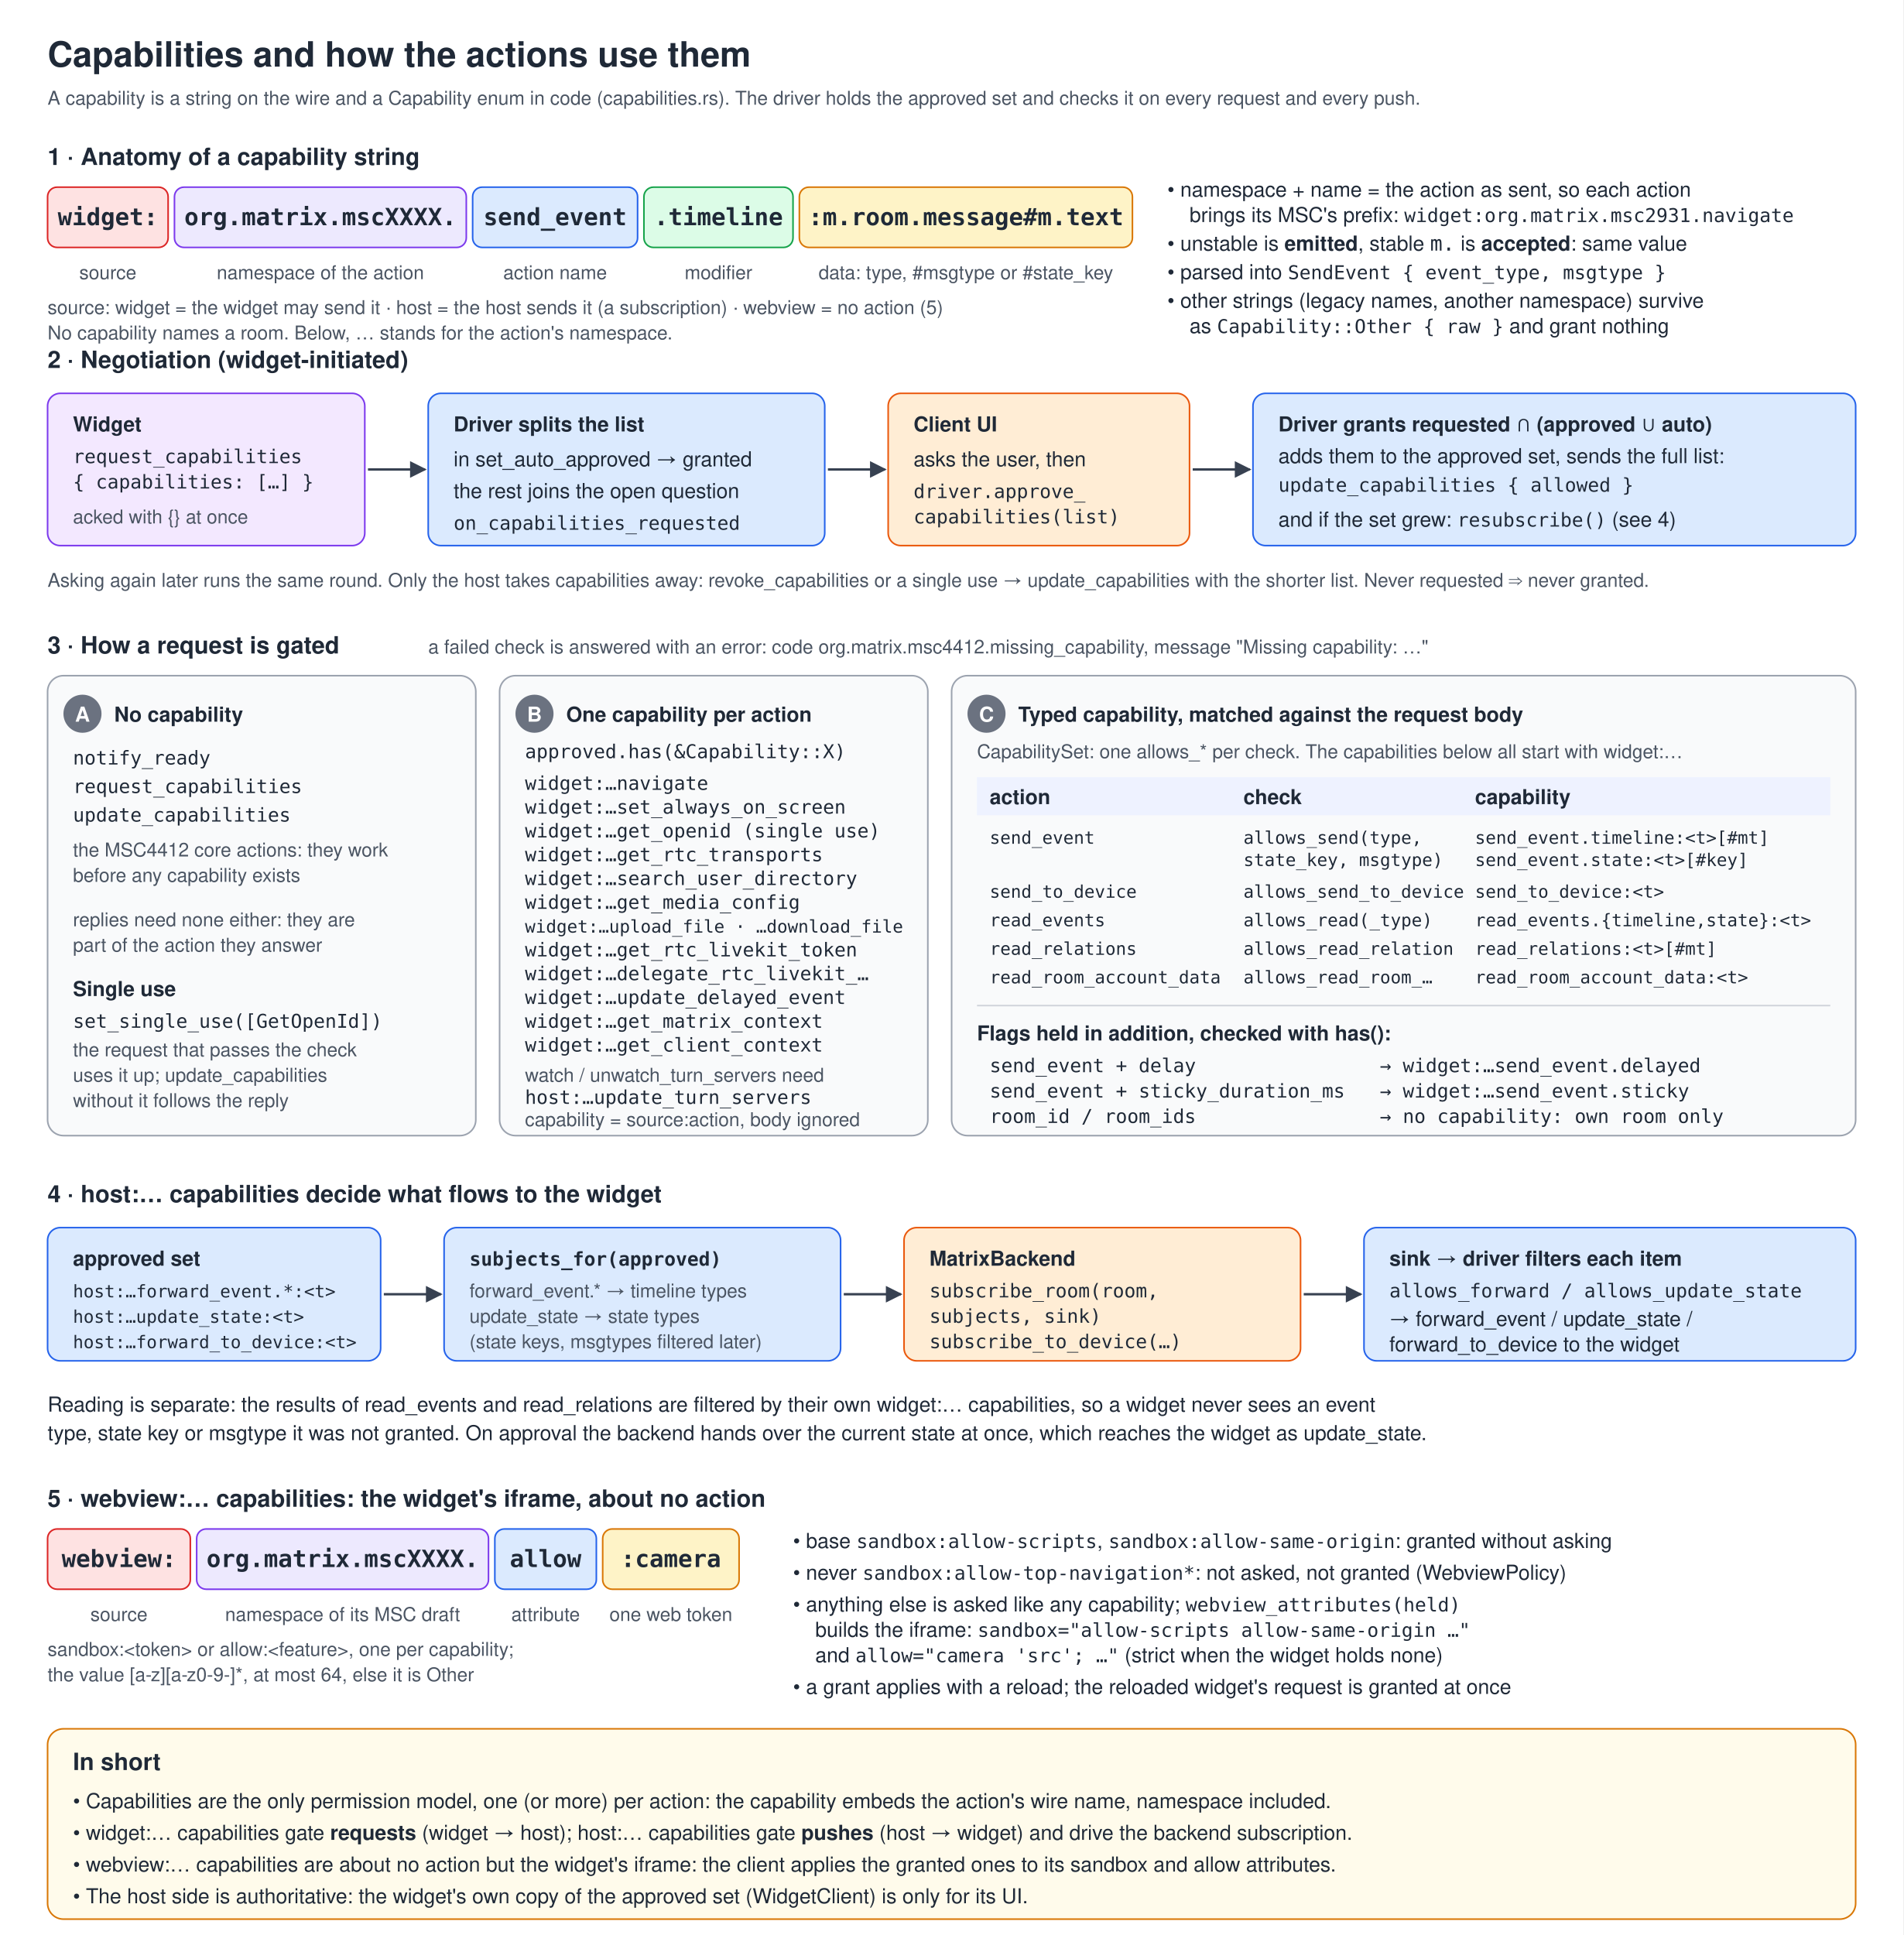
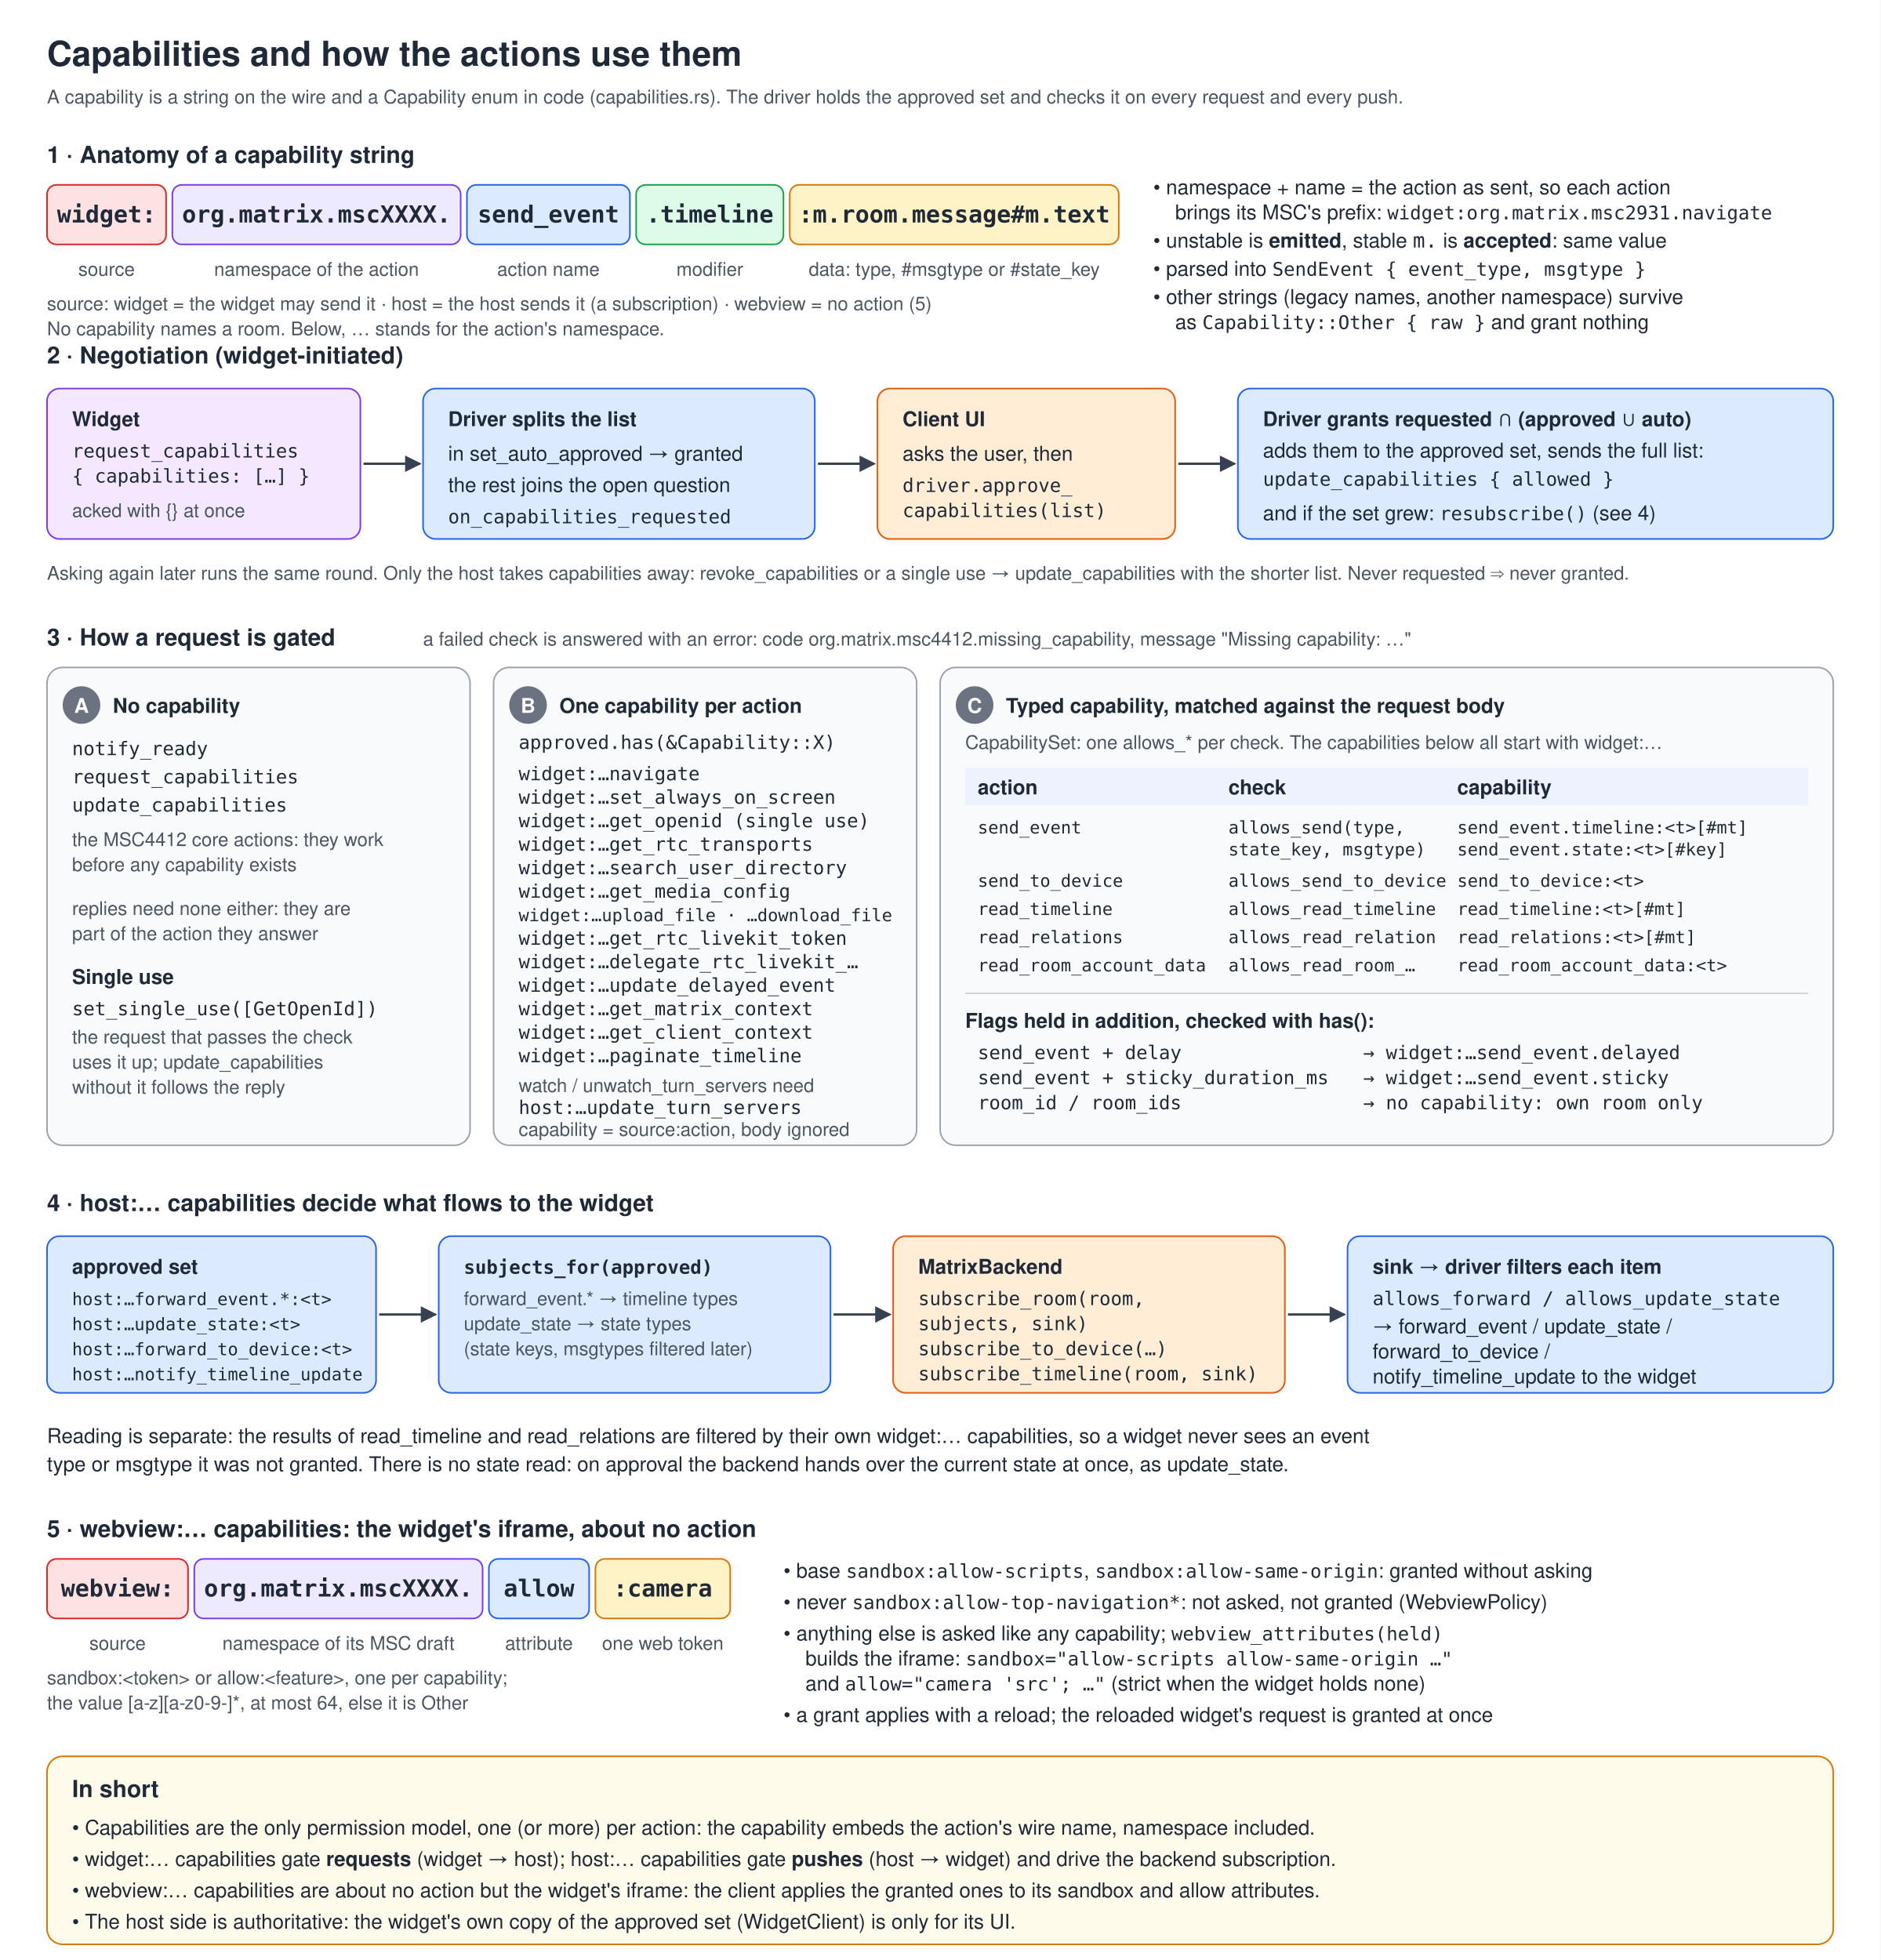
- <svg xmlns="http://www.w3.org/2000/svg" viewBox="0 0 1200 1220" width="1200" height="1220" font-family="-apple-system, 'Segoe UI', Helvetica, Arial, sans-serif">
+ <svg xmlns="http://www.w3.org/2000/svg" viewBox="0 0 1200 1251" width="1200" height="1251" font-family="-apple-system, 'Segoe UI', Helvetica, Arial, sans-serif">
  <style>
    text { fill: #1f2937; white-space: pre; }
    .h1 { font-size: 22px; font-weight: 700; }
    .h2 { font-size: 15px; font-weight: 700; }
    .b { font-size: 13px; }
    .bb { font-size: 13px; font-weight: 700; }
    .s { font-size: 12px; fill: #4b5563; }
    .m { font-family: ui-monospace, SFMono-Regular, Menlo, monospace; font-size: 12px; }
    .big { font-family: ui-monospace, SFMono-Regular, Menlo, monospace; font-size: 17px; font-weight: 700; }
    .num { font-size: 13px; font-weight: 700; fill: #ffffff; }
  </style>
  <defs>
    <marker id="arr" viewBox="0 0 10 10" refX="9" refY="5" markerWidth="7" markerHeight="7" orient="auto">
      <path d="M0,0 L10,5 L0,10 z" fill="#374151" />
    </marker>
  </defs>
-   <rect width="1200" height="1220" fill="#ffffff" />
+   <rect width="1200" height="1251" fill="#ffffff" />
  <text x="30" y="42" class="h1">Capabilities and how the actions use them</text>
  <text x="30" y="66" class="s">A capability is a string on the wire and a Capability enum in code (capabilities.rs). The driver holds the approved set and checks it on every request and every push.</text>
  <text x="30" y="104" class="h2">1 · Anatomy of a capability string</text>
  <rect x="30" y="118" width="76" height="38" rx="6" fill="#fee2e2" stroke="#dc2626" />
  <text x="68" y="142" class="big" style="font-size:15px" text-anchor="middle">widget:</text>
  <rect x="110" y="118" width="184" height="38" rx="6" fill="#ede9fe" stroke="#7c3aed" />
  <text x="202" y="142" class="big" style="font-size:15px" text-anchor="middle">org.matrix.mscXXXX.</text>
  <rect x="298" y="118" width="104" height="38" rx="6" fill="#dbeafe" stroke="#2563eb" />
  <text x="350" y="142" class="big" style="font-size:15px" text-anchor="middle">send_event</text>
  <rect x="406" y="118" width="94" height="38" rx="6" fill="#dcfce7" stroke="#16a34a" />
  <text x="453" y="142" class="big" style="font-size:15px" text-anchor="middle">.timeline</text>
  <rect x="504" y="118" width="210" height="38" rx="6" fill="#fef3c7" stroke="#d97706" />
  <text x="609" y="142" class="big" style="font-size:15px" text-anchor="middle">:m.room.message#m.text</text>
  <text x="68" y="176" class="s" text-anchor="middle">source</text>
  <text x="202" y="176" class="s" text-anchor="middle">namespace of the action</text>
  <text x="350" y="176" class="s" text-anchor="middle">action name</text>
  <text x="453" y="176" class="s" text-anchor="middle">modifier</text>
  <text x="609" y="176" class="s" text-anchor="middle">data: type, #msgtype or #state_key</text>
  <text x="30" y="198" class="s">source: widget = the widget may send it · host = the host sends it (a subscription) · webview = no action (5)</text>
  <text x="30" y="214" class="s">No capability names a room. Below, … stands for the action's namespace.</text>
  <text x="736" y="124" class="b">• namespace + name = the action as sent, so each action</text>
  <text x="750" y="140" class="b">brings its MSC's prefix: <tspan font-family="ui-monospace, Menlo, monospace" font-size="12">widget:org.matrix.msc2931.navigate</tspan>
  </text>
  <text x="736" y="158" class="b">• unstable is <tspan font-weight="700">emitted</tspan>, stable <tspan font-family="ui-monospace, Menlo, monospace">m.</tspan> is <tspan font-weight="700">accepted</tspan>: same value</text>
  <text x="736" y="176" class="b">• parsed into <tspan font-family="ui-monospace, SFMono-Regular, Menlo, monospace" font-size="12">SendEvent { event_type, msgtype }</tspan>
  </text>
  <text x="736" y="194" class="b">• other strings (legacy names, another namespace) survive</text>
  <text x="750" y="210" class="b">as <tspan font-family="ui-monospace, SFMono-Regular, Menlo, monospace" font-size="12">Capability::Other { raw }</tspan> and grant nothing</text>
  <text x="30" y="232" class="h2">2 · Negotiation (widget-initiated)</text>
  <rect x="30" y="248" width="200" height="96" rx="8" fill="#f3e8ff" stroke="#7c3aed" />
  <text x="46" y="272" class="bb">Widget</text>
  <text x="46" y="292" class="m">request_capabilities</text>
  <text x="46" y="308" class="m">{ capabilities: […] }</text>
  <text x="46" y="330" class="s">acked with {} at once</text>
  <line x1="232" y1="296" x2="268" y2="296" stroke="#374151" stroke-width="1.5" marker-end="url(#arr)" />
  <rect x="270" y="248" width="250" height="96" rx="8" fill="#dbeafe" stroke="#2563eb" />
  <text x="286" y="272" class="bb">Driver splits the list</text>
  <text x="286" y="294" class="b">in set_auto_approved → granted</text>
  <text x="286" y="314" class="b">the rest joins the open question</text>
  <text x="286" y="334" class="m">on_capabilities_requested</text>
  <line x1="522" y1="296" x2="558" y2="296" stroke="#374151" stroke-width="1.5" marker-end="url(#arr)" />
  <rect x="560" y="248" width="190" height="96" rx="8" fill="#ffedd5" stroke="#ea580c" />
  <text x="576" y="272" class="bb">Client UI</text>
  <text x="576" y="294" class="b">asks the user, then</text>
  <text x="576" y="314" class="m">driver.approve_</text>
  <text x="576" y="330" class="m">  capabilities(list)</text>
  <line x1="752" y1="296" x2="788" y2="296" stroke="#374151" stroke-width="1.5" marker-end="url(#arr)" />
  <rect x="790" y="248" width="380" height="96" rx="8" fill="#dbeafe" stroke="#2563eb" />
  <text x="806" y="272" class="bb">Driver grants requested ∩ (approved ∪ auto)</text>
  <text x="806" y="292" class="b">adds them to the approved set, sends the full list:</text>
  <text x="806" y="310" class="m">update_capabilities { allowed }</text>
  <text x="806" y="332" class="b">and if the set grew: <tspan font-family="ui-monospace, Menlo, monospace" font-size="12">resubscribe()</tspan> (see 4)</text>
  <text x="30" y="370" class="s">Asking again later runs the same round. Only the host takes capabilities away: revoke_capabilities or a single use → update_capabilities with the shorter list. Never requested ⇒ never granted.</text>
  <text x="30" y="412" class="h2">3 · How a request is gated</text>
  <text x="270" y="412" class="s">a failed check is answered with an error: code org.matrix.msc4412.missing_capability, message "Missing capability: …"</text>
-   <rect x="30" y="426" width="270" height="290" rx="10" fill="#f9fafb" stroke="#9ca3af" />
+   <rect x="30" y="426" width="270" height="305" rx="10" fill="#f9fafb" stroke="#9ca3af" />
  <circle cx="52" cy="450" r="12" fill="#6b7280" />
  <text x="52" y="455" class="num" text-anchor="middle">A</text>
  <text x="72" y="455" class="bb">No capability</text>
  <text x="46" y="482" class="m">notify_ready</text>
  <text x="46" y="500" class="m">request_capabilities</text>
  <text x="46" y="518" class="m">update_capabilities</text>
  <text x="46" y="540" class="s">the MSC4412 core actions: they work</text>
  <text x="46" y="556" class="s">before any capability exists</text>
  <text x="46" y="584" class="s">replies need none either: they are</text>
  <text x="46" y="600" class="s">part of the action they answer</text>
  <text x="46" y="628" class="bb">Single use</text>
  <text x="46" y="648" class="m">set_single_use([GetOpenId])</text>
  <text x="46" y="666" class="s">the request that passes the check</text>
  <text x="46" y="682" class="s">uses it up; update_capabilities</text>
  <text x="46" y="698" class="s">without it follows the reply</text>
-   <rect x="315" y="426" width="270" height="290" rx="10" fill="#f9fafb" stroke="#9ca3af" />
+   <rect x="315" y="426" width="270" height="305" rx="10" fill="#f9fafb" stroke="#9ca3af" />
  <circle cx="337" cy="450" r="12" fill="#6b7280" />
  <text x="337" y="455" class="num" text-anchor="middle">B</text>
  <text x="357" y="455" class="bb">One capability per action</text>
  <text x="331" y="478" class="m">approved.has(&amp;Capability::X)</text>
  <text x="331" y="498" class="m">widget:…navigate</text>
  <text x="331" y="513" class="m">widget:…set_always_on_screen</text>
  <text x="331" y="528" class="m">widget:…get_openid  (single use)</text>
  <text x="331" y="543" class="m">widget:…get_rtc_transports</text>
  <text x="331" y="558" class="m">widget:…search_user_directory</text>
  <text x="331" y="573" class="m">widget:…get_media_config</text>
  <text x="331" y="588" class="m" style="font-size:11px">widget:…upload_file · …download_file</text>
  <text x="331" y="603" class="m">widget:…get_rtc_livekit_token</text>
  <text x="331" y="618" class="m">widget:…delegate_rtc_livekit_…</text>
  <text x="331" y="633" class="m">widget:…update_delayed_event</text>
  <text x="331" y="648" class="m">widget:…get_matrix_context</text>
  <text x="331" y="663" class="m">widget:…get_client_context</text>
-   <text x="331" y="682" class="s">watch / unwatch_turn_servers need</text>
-   <text x="331" y="696" class="m">host:…update_turn_servers</text>
-   <text x="331" y="710" class="s">capability = source:action, body ignored</text>
-   <rect x="600" y="426" width="570" height="290" rx="10" fill="#f9fafb" stroke="#9ca3af" />
+   <text x="331" y="678" class="m">widget:…paginate_timeline</text>
+   <text x="331" y="697" class="s">watch / unwatch_turn_servers need</text>
+   <text x="331" y="711" class="m">host:…update_turn_servers</text>
+   <text x="331" y="725" class="s">capability = source:action, body ignored</text>
+   <rect x="600" y="426" width="570" height="305" rx="10" fill="#f9fafb" stroke="#9ca3af" />
  <circle cx="622" cy="450" r="12" fill="#6b7280" />
  <text x="622" y="455" class="num" text-anchor="middle">C</text>
  <text x="642" y="455" class="bb">Typed capability, matched against the request body</text>
  <text x="616" y="478" class="s">CapabilitySet: one allows_* per check. The capabilities below all start with widget:…</text>
  <rect x="616" y="490" width="538" height="24" fill="#eef2ff" />
  <text x="624" y="507" class="bb">action</text>
  <text x="784" y="507" class="bb">check</text>
  <text x="930" y="507" class="bb">capability</text>
  <text x="624" y="532" class="m" style="font-size:11px">send_event</text>
  <text x="784" y="532" class="m" style="font-size:11px">allows_send(type,</text>
  <text x="784" y="546" class="m" style="font-size:11px">  state_key, msgtype)</text>
  <text x="930" y="532" class="m" style="font-size:11px">send_event.timeline:&lt;t&gt;[#mt]</text>
  <text x="930" y="546" class="m" style="font-size:11px">send_event.state:&lt;t&gt;[#key]</text>
  <text x="624" y="566" class="m" style="font-size:11px">send_to_device</text>
  <text x="784" y="566" class="m" style="font-size:11px">allows_send_to_device</text>
  <text x="930" y="566" class="m" style="font-size:11px">send_to_device:&lt;t&gt;</text>
-   <text x="624" y="584" class="m" style="font-size:11px">read_events</text>
-   <text x="784" y="584" class="m" style="font-size:11px">allows_read(_type)</text>
-   <text x="930" y="584" class="m" style="font-size:11px">read_events.{timeline,state}:&lt;t&gt;</text>
+   <text x="624" y="584" class="m" style="font-size:11px">read_timeline</text>
+   <text x="784" y="584" class="m" style="font-size:11px">allows_read_timeline</text>
+   <text x="930" y="584" class="m" style="font-size:11px">read_timeline:&lt;t&gt;[#mt]</text>
  <text x="624" y="602" class="m" style="font-size:11px">read_relations</text>
  <text x="784" y="602" class="m" style="font-size:11px">allows_read_relation</text>
  <text x="930" y="602" class="m" style="font-size:11px">read_relations:&lt;t&gt;[#mt]</text>
  <text x="624" y="620" class="m" style="font-size:11px">read_room_account_data</text>
  <text x="784" y="620" class="m" style="font-size:11px">allows_read_room_…</text>
  <text x="930" y="620" class="m" style="font-size:11px">read_room_account_data:&lt;t&gt;</text>
  <line x1="616" y1="634" x2="1154" y2="634" stroke="#d1d5db" />
  <text x="616" y="656" class="bb">Flags held in addition, checked with has():</text>
  <text x="624" y="676" class="m">send_event + delay</text>
  <text x="870" y="676" class="m">→ widget:…send_event.delayed</text>
  <text x="624" y="692" class="m">send_event + sticky_duration_ms</text>
  <text x="870" y="692" class="m">→ widget:…send_event.sticky</text>
  <text x="624" y="708" class="m">room_id / room_ids</text>
  <text x="870" y="708" class="m">→ no capability: own room only</text>
-   <text x="30" y="758" class="h2">4 · host:… capabilities decide what flows to the widget</text>
-   <rect x="30" y="774" width="210" height="84" rx="8" fill="#dbeafe" stroke="#2563eb" />
-   <text x="46" y="798" class="bb">approved set</text>
-   <text x="46" y="818" class="m" style="font-size:11px">host:…forward_event.*:&lt;t&gt;</text>
-   <text x="46" y="834" class="m" style="font-size:11px">host:…update_state:&lt;t&gt;</text>
-   <text x="46" y="850" class="m" style="font-size:11px">host:…forward_to_device:&lt;t&gt;</text>
-   <line x1="242" y1="816" x2="278" y2="816" stroke="#374151" stroke-width="1.5" marker-end="url(#arr)" />
-   <rect x="280" y="774" width="250" height="84" rx="8" fill="#dbeafe" stroke="#2563eb" />
-   <text x="296" y="798" class="m" font-weight="700">subjects_for(approved)</text>
-   <text x="296" y="818" class="s">forward_event.* → timeline types</text>
-   <text x="296" y="834" class="s">update_state → state types</text>
-   <text x="296" y="850" class="s">(state keys, msgtypes filtered later)</text>
-   <line x1="532" y1="816" x2="568" y2="816" stroke="#374151" stroke-width="1.5" marker-end="url(#arr)" />
-   <rect x="570" y="774" width="250" height="84" rx="8" fill="#ffedd5" stroke="#ea580c" />
-   <text x="586" y="798" class="bb">MatrixBackend</text>
-   <text x="586" y="818" class="m">subscribe_room(room,</text>
-   <text x="586" y="834" class="m">  subjects, sink)</text>
-   <text x="586" y="850" class="m">subscribe_to_device(…)</text>
-   <line x1="822" y1="816" x2="858" y2="816" stroke="#374151" stroke-width="1.5" marker-end="url(#arr)" />
-   <rect x="860" y="774" width="310" height="84" rx="8" fill="#dbeafe" stroke="#2563eb" />
-   <text x="876" y="798" class="bb">sink → driver filters each item</text>
-   <text x="876" y="818" class="m">allows_forward / allows_update_state</text>
-   <text x="876" y="836" class="b">→ forward_event / update_state /</text>
-   <text x="876" y="852" class="b">   forward_to_device to the widget</text>
-   <text x="30" y="890" class="b">Reading is separate: the results of read_events and read_relations are filtered by their own widget:… capabilities, so a widget never sees an event</text>
-   <text x="30" y="908" class="b">type, state key or msgtype it was not granted. On approval the backend hands over the current state at once, which reaches the widget as update_state.</text>
-   <text x="30" y="950" class="h2">5 · webview:… capabilities: the widget's iframe, about no action</text>
-   <rect x="30" y="964" width="90" height="38" rx="6" fill="#fee2e2" stroke="#dc2626" />
-   <text x="75" y="988" class="big" style="font-size:15px" text-anchor="middle">webview:</text>
-   <rect x="124" y="964" width="184" height="38" rx="6" fill="#ede9fe" stroke="#7c3aed" />
-   <text x="216" y="988" class="big" style="font-size:15px" text-anchor="middle">org.matrix.mscXXXX.</text>
-   <rect x="312" y="964" width="64" height="38" rx="6" fill="#dbeafe" stroke="#2563eb" />
-   <text x="344" y="988" class="big" style="font-size:15px" text-anchor="middle">allow</text>
-   <rect x="380" y="964" width="86" height="38" rx="6" fill="#fef3c7" stroke="#d97706" />
-   <text x="423" y="988" class="big" style="font-size:15px" text-anchor="middle">:camera</text>
-   <text x="75" y="1022" class="s" text-anchor="middle">source</text>
-   <text x="216" y="1022" class="s" text-anchor="middle">namespace of its MSC draft</text>
-   <text x="344" y="1022" class="s" text-anchor="middle">attribute</text>
-   <text x="423" y="1022" class="s" text-anchor="middle">one web token</text>
-   <text x="30" y="1044" class="s">sandbox:&lt;token&gt; or allow:&lt;feature&gt;, one per capability;</text>
-   <text x="30" y="1060" class="s">the value [a-z][a-z0-9-]*, at most 64, else it is Other</text>
-   <text x="500" y="976" class="b">• base <tspan font-family="ui-monospace, Menlo, monospace" font-size="12">sandbox:allow-scripts</tspan>, <tspan font-family="ui-monospace, Menlo, monospace" font-size="12">sandbox:allow-same-origin</tspan>: granted without asking</text>
-   <text x="500" y="996" class="b">• never <tspan font-family="ui-monospace, Menlo, monospace" font-size="12">sandbox:allow-top-navigation*</tspan>: not asked, not granted (WebviewPolicy)</text>
-   <text x="500" y="1016" class="b">• anything else is asked like any capability; <tspan font-family="ui-monospace, Menlo, monospace" font-size="12">webview_attributes(held)</tspan>
-   </text>
-   <text x="514" y="1032" class="b">builds the iframe: <tspan font-family="ui-monospace, Menlo, monospace" font-size="12">sandbox="allow-scripts allow-same-origin …"</tspan>
-   </text>
-   <text x="514" y="1048" class="b">and <tspan font-family="ui-monospace, Menlo, monospace" font-size="12">allow="camera 'src'; …"</tspan> (strict when the widget holds none)</text>
-   <text x="500" y="1068" class="b">• a grant applies with a reload; the reloaded widget's request is granted at once</text>
-   <rect x="30" y="1090" width="1140" height="120" rx="10" fill="#fffbeb" stroke="#d97706" />
-   <text x="46" y="1116" class="h2">In short</text>
-   <text x="46" y="1140" class="b">• Capabilities are the only permission model, one (or more) per action: the capability embeds the action's wire name, namespace included.</text>
-   <text x="46" y="1160" class="b">• widget:… capabilities gate <tspan font-weight="700">requests</tspan> (widget → host); host:… capabilities gate <tspan font-weight="700">pushes</tspan> (host → widget) and drive the backend subscription.</text>
-   <text x="46" y="1180" class="b">• webview:… capabilities are about no action but the widget's iframe: the client applies the granted ones to its sandbox and allow attributes.</text>
-   <text x="46" y="1200" class="b">• The host side is authoritative: the widget's own copy of the approved set (WidgetClient) is only for its UI.</text>
+   <text x="30" y="773" class="h2">4 · host:… capabilities decide what flows to the widget</text>
+   <rect x="30" y="789" width="210" height="100" rx="8" fill="#dbeafe" stroke="#2563eb" />
+   <text x="46" y="813" class="bb">approved set</text>
+   <text x="46" y="833" class="m" style="font-size:11px">host:…forward_event.*:&lt;t&gt;</text>
+   <text x="46" y="849" class="m" style="font-size:11px">host:…update_state:&lt;t&gt;</text>
+   <text x="46" y="865" class="m" style="font-size:11px">host:…forward_to_device:&lt;t&gt;</text>
+   <text x="46" y="881" class="m" style="font-size:11px">host:…notify_timeline_update</text>
+   <line x1="242" y1="839" x2="278" y2="839" stroke="#374151" stroke-width="1.5" marker-end="url(#arr)" />
+   <rect x="280" y="789" width="250" height="100" rx="8" fill="#dbeafe" stroke="#2563eb" />
+   <text x="296" y="813" class="m" font-weight="700">subjects_for(approved)</text>
+   <text x="296" y="833" class="s">forward_event.* → timeline types</text>
+   <text x="296" y="849" class="s">update_state → state types</text>
+   <text x="296" y="865" class="s">(state keys, msgtypes filtered later)</text>
+   <line x1="532" y1="839" x2="568" y2="839" stroke="#374151" stroke-width="1.5" marker-end="url(#arr)" />
+   <rect x="570" y="789" width="250" height="100" rx="8" fill="#ffedd5" stroke="#ea580c" />
+   <text x="586" y="813" class="bb">MatrixBackend</text>
+   <text x="586" y="833" class="m">subscribe_room(room,</text>
+   <text x="586" y="849" class="m">  subjects, sink)</text>
+   <text x="586" y="865" class="m">subscribe_to_device(…)</text>
+   <text x="586" y="881" class="m">subscribe_timeline(room, sink)</text>
+   <line x1="822" y1="839" x2="858" y2="839" stroke="#374151" stroke-width="1.5" marker-end="url(#arr)" />
+   <rect x="860" y="789" width="310" height="100" rx="8" fill="#dbeafe" stroke="#2563eb" />
+   <text x="876" y="813" class="bb">sink → driver filters each item</text>
+   <text x="876" y="833" class="m">allows_forward / allows_update_state</text>
+   <text x="876" y="851" class="b">→ forward_event / update_state /</text>
+   <text x="876" y="867" class="b">   forward_to_device /</text>
+   <text x="876" y="883" class="b">   notify_timeline_update to the widget</text>
+   <text x="30" y="921" class="b">Reading is separate: the results of read_timeline and read_relations are filtered by their own widget:… capabilities, so a widget never sees an event</text>
+   <text x="30" y="939" class="b">type or msgtype it was not granted. There is no state read: on approval the backend hands over the current state at once, as update_state.</text>
+   <text x="30" y="981" class="h2">5 · webview:… capabilities: the widget's iframe, about no action</text>
+   <rect x="30" y="995" width="90" height="38" rx="6" fill="#fee2e2" stroke="#dc2626" />
+   <text x="75" y="1019" class="big" style="font-size:15px" text-anchor="middle">webview:</text>
+   <rect x="124" y="995" width="184" height="38" rx="6" fill="#ede9fe" stroke="#7c3aed" />
+   <text x="216" y="1019" class="big" style="font-size:15px" text-anchor="middle">org.matrix.mscXXXX.</text>
+   <rect x="312" y="995" width="64" height="38" rx="6" fill="#dbeafe" stroke="#2563eb" />
+   <text x="344" y="1019" class="big" style="font-size:15px" text-anchor="middle">allow</text>
+   <rect x="380" y="995" width="86" height="38" rx="6" fill="#fef3c7" stroke="#d97706" />
+   <text x="423" y="1019" class="big" style="font-size:15px" text-anchor="middle">:camera</text>
+   <text x="75" y="1053" class="s" text-anchor="middle">source</text>
+   <text x="216" y="1053" class="s" text-anchor="middle">namespace of its MSC draft</text>
+   <text x="344" y="1053" class="s" text-anchor="middle">attribute</text>
+   <text x="423" y="1053" class="s" text-anchor="middle">one web token</text>
+   <text x="30" y="1075" class="s">sandbox:&lt;token&gt; or allow:&lt;feature&gt;, one per capability;</text>
+   <text x="30" y="1091" class="s">the value [a-z][a-z0-9-]*, at most 64, else it is Other</text>
+   <text x="500" y="1007" class="b">• base <tspan font-family="ui-monospace, Menlo, monospace" font-size="12">sandbox:allow-scripts</tspan>, <tspan font-family="ui-monospace, Menlo, monospace" font-size="12">sandbox:allow-same-origin</tspan>: granted without asking</text>
+   <text x="500" y="1027" class="b">• never <tspan font-family="ui-monospace, Menlo, monospace" font-size="12">sandbox:allow-top-navigation*</tspan>: not asked, not granted (WebviewPolicy)</text>
+   <text x="500" y="1047" class="b">• anything else is asked like any capability; <tspan font-family="ui-monospace, Menlo, monospace" font-size="12">webview_attributes(held)</tspan>
+   </text>
+   <text x="514" y="1063" class="b">builds the iframe: <tspan font-family="ui-monospace, Menlo, monospace" font-size="12">sandbox="allow-scripts allow-same-origin …"</tspan>
+   </text>
+   <text x="514" y="1079" class="b">and <tspan font-family="ui-monospace, Menlo, monospace" font-size="12">allow="camera 'src'; …"</tspan> (strict when the widget holds none)</text>
+   <text x="500" y="1099" class="b">• a grant applies with a reload; the reloaded widget's request is granted at once</text>
+   <rect x="30" y="1121" width="1140" height="120" rx="10" fill="#fffbeb" stroke="#d97706" />
+   <text x="46" y="1147" class="h2">In short</text>
+   <text x="46" y="1171" class="b">• Capabilities are the only permission model, one (or more) per action: the capability embeds the action's wire name, namespace included.</text>
+   <text x="46" y="1191" class="b">• widget:… capabilities gate <tspan font-weight="700">requests</tspan> (widget → host); host:… capabilities gate <tspan font-weight="700">pushes</tspan> (host → widget) and drive the backend subscription.</text>
+   <text x="46" y="1211" class="b">• webview:… capabilities are about no action but the widget's iframe: the client applies the granted ones to its sandbox and allow attributes.</text>
+   <text x="46" y="1231" class="b">• The host side is authoritative: the widget's own copy of the approved set (WidgetClient) is only for its UI.</text>
</svg>
